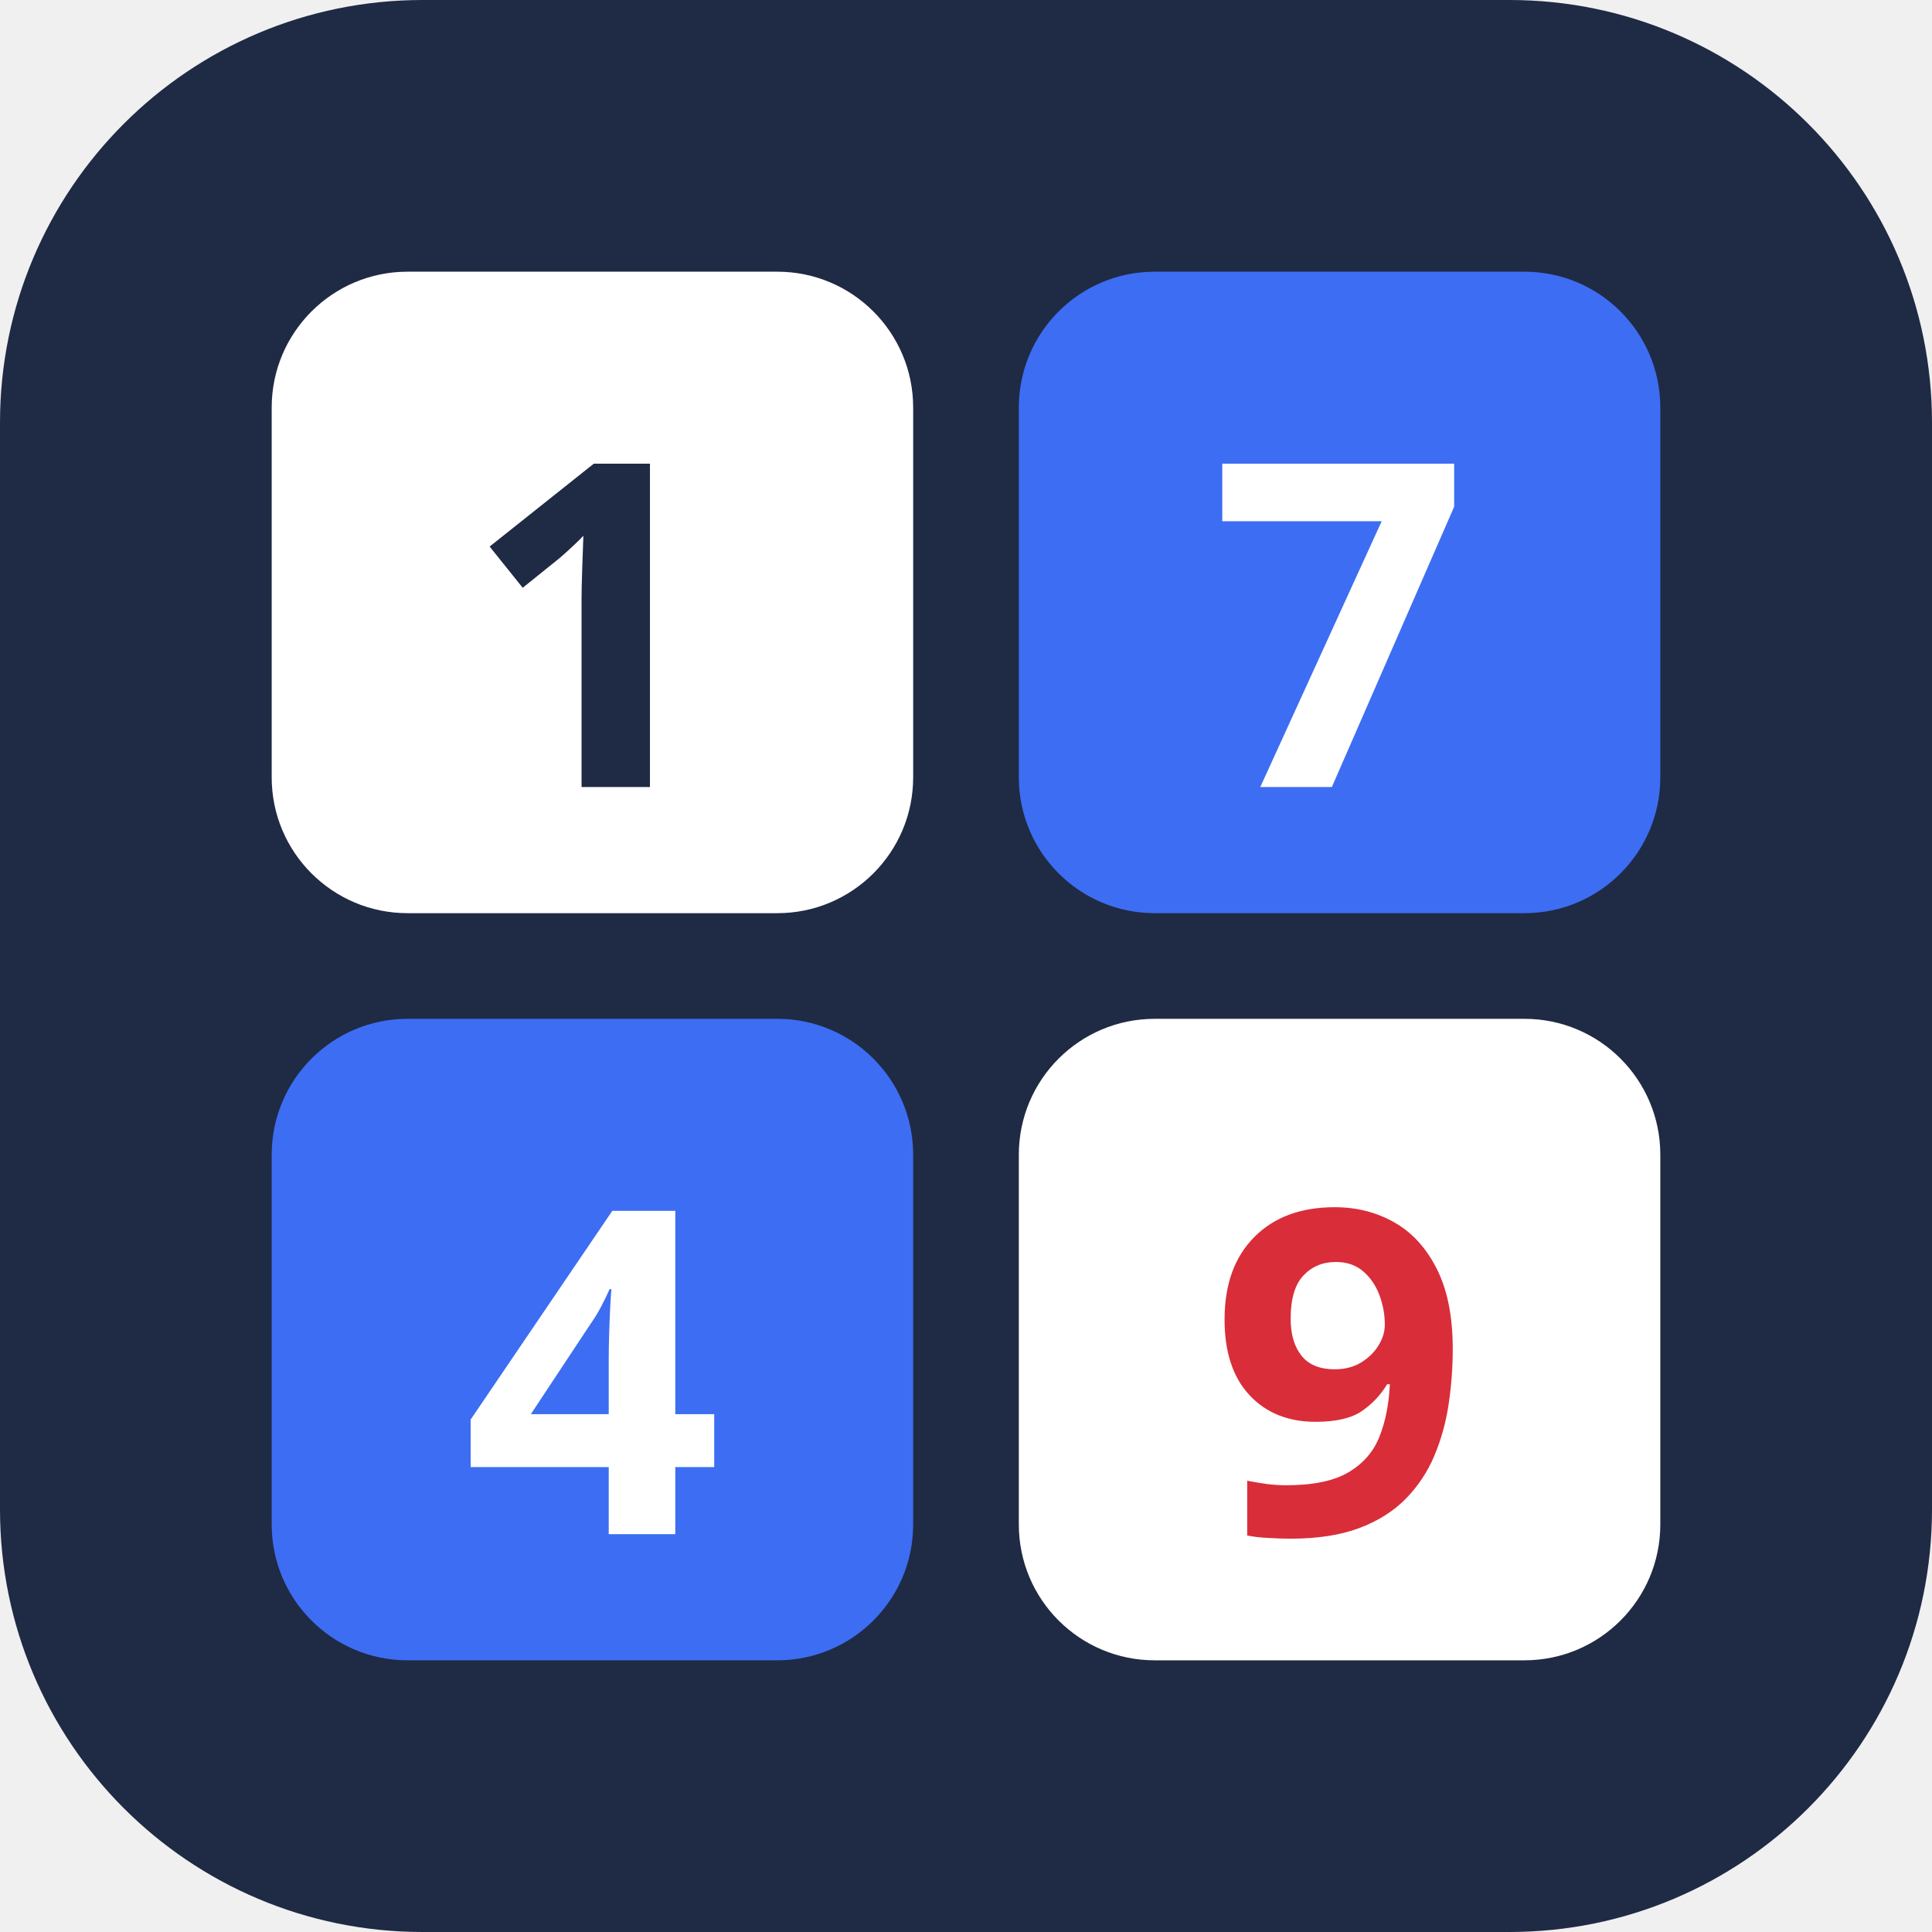
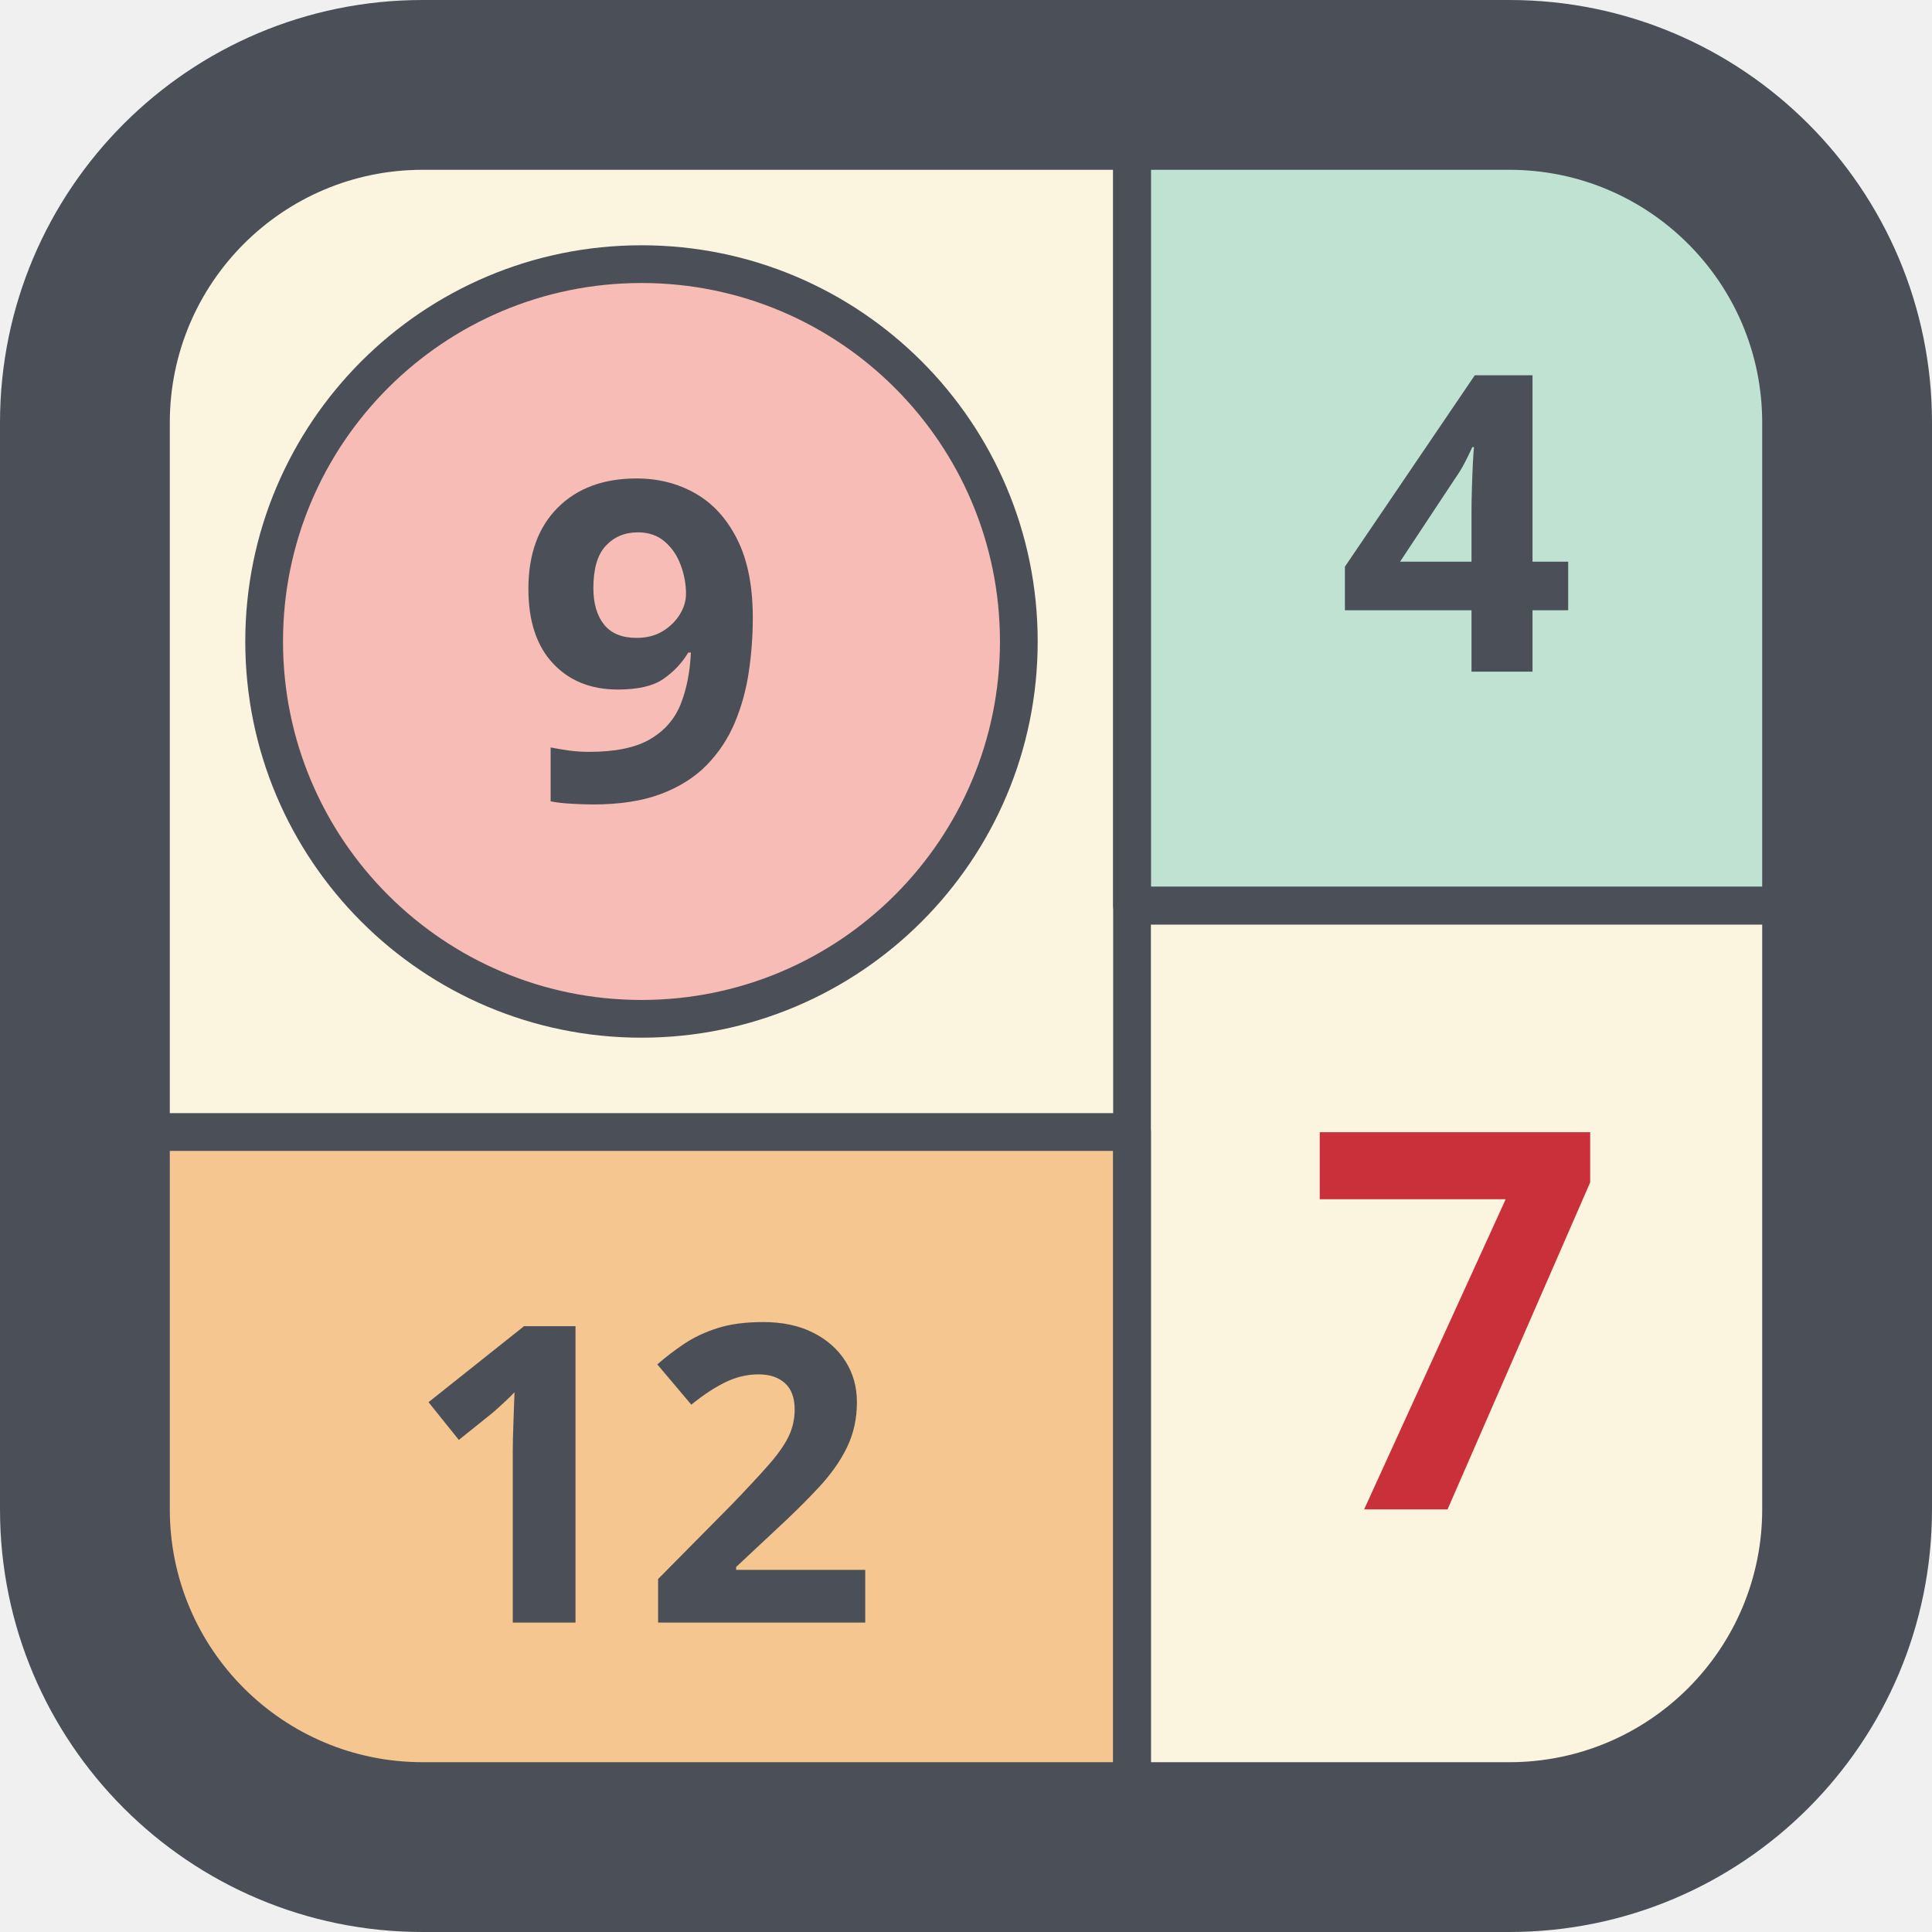
<svg xmlns="http://www.w3.org/2000/svg" viewBox="0 0 512 512">
-   <rect width="512" height="512" rx="112" fill="#1f2a44" />
-   <g font-family="system-ui, sans-serif" font-weight="800" font-size="120" text-anchor="middle" dominant-baseline="central">
-     <rect x="72" y="72" width="170" height="170" rx="36" fill="#ffffff" />
-     <rect x="270" y="72" width="170" height="170" rx="36" fill="#3d6df2" />
-     <rect x="72" y="270" width="170" height="170" rx="36" fill="#3d6df2" />
-     <rect x="270" y="270" width="170" height="170" rx="36" fill="#ffffff" />
-     <text x="157" y="162" fill="#1f2a44">1</text>
-     <text x="355" y="162" fill="#ffffff">7</text>
-     <text x="157" y="360" fill="#ffffff">4</text>
-     <text x="355" y="360" fill="#d92d3a">9</text>
+   <rect width="512" height="512" rx="112" fill="#4b5058" />
+   <g stroke="#4b5058" stroke-width="10" stroke-linejoin="round">
+     <rect x="40" y="40" width="432" height="432" rx="72" fill="#fbf5df" />
+     <path d="M40 300H300V472H112A72 72 0 0 1 40 400Z" fill="#f5c68f" />
+     <path d="M300 40H400A72 72 0 0 1 472 112V240H300Z" fill="#bfe2d3" />
+     <line x1="300" y1="40" x2="300" y2="472" />
+     <line x1="300" y1="240" x2="472" y2="240" />
+     <ellipse cx="170" cy="170" rx="100" ry="100" fill="#f6bcb5" />
+   </g>
+   <g font-family="Oswald, 'Arial Narrow', sans-serif" font-weight="700" text-anchor="middle" fill="#4b5058">
+     <text x="170" y="212" font-size="118">9</text>
+     <text x="386" y="178" font-size="110">4</text>
+     <text x="386" y="400" font-size="140" fill="#c9303a">7</text>
+     <text x="170" y="430" font-size="110">12</text>
  </g>
</svg>
